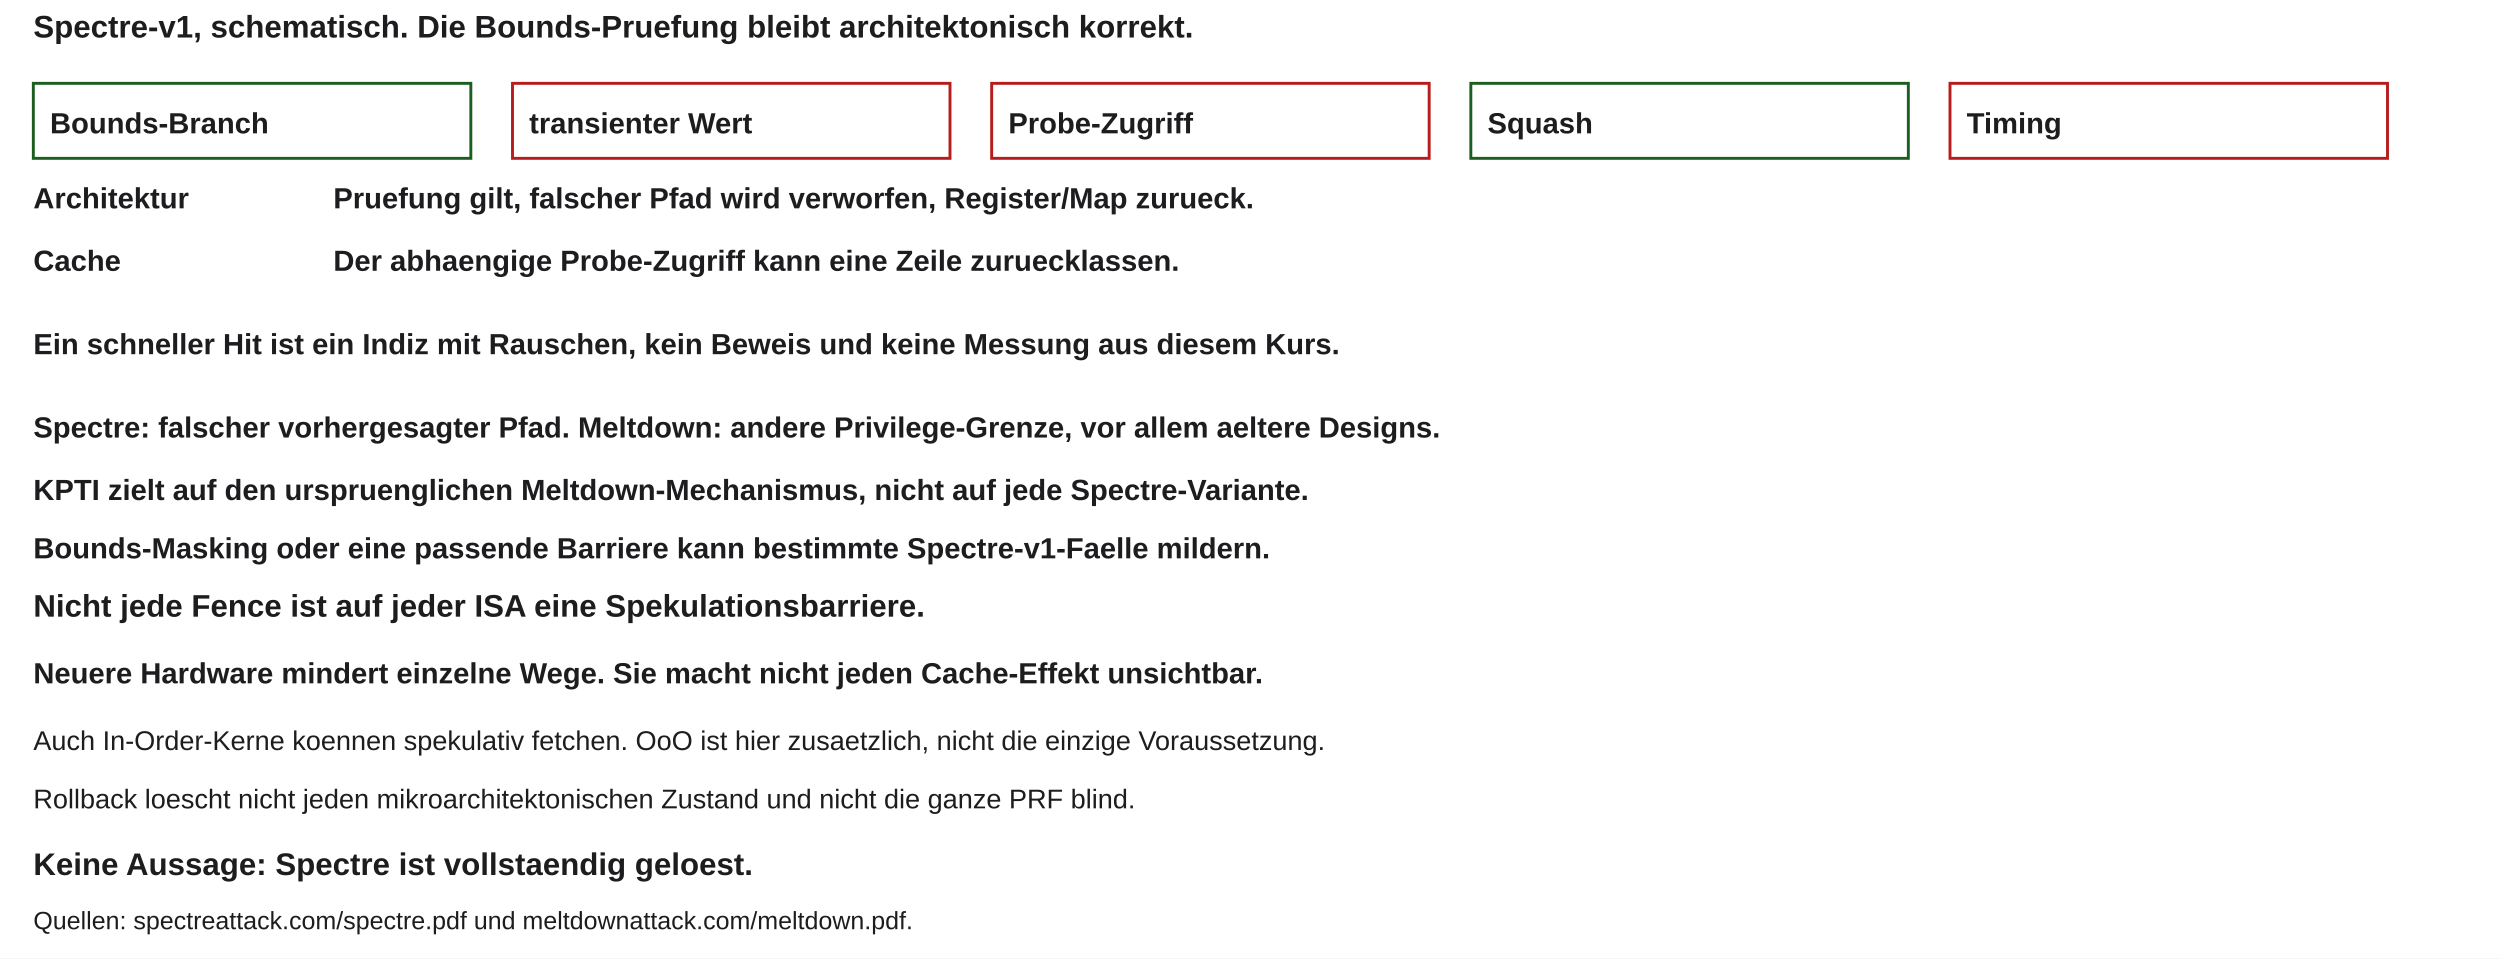
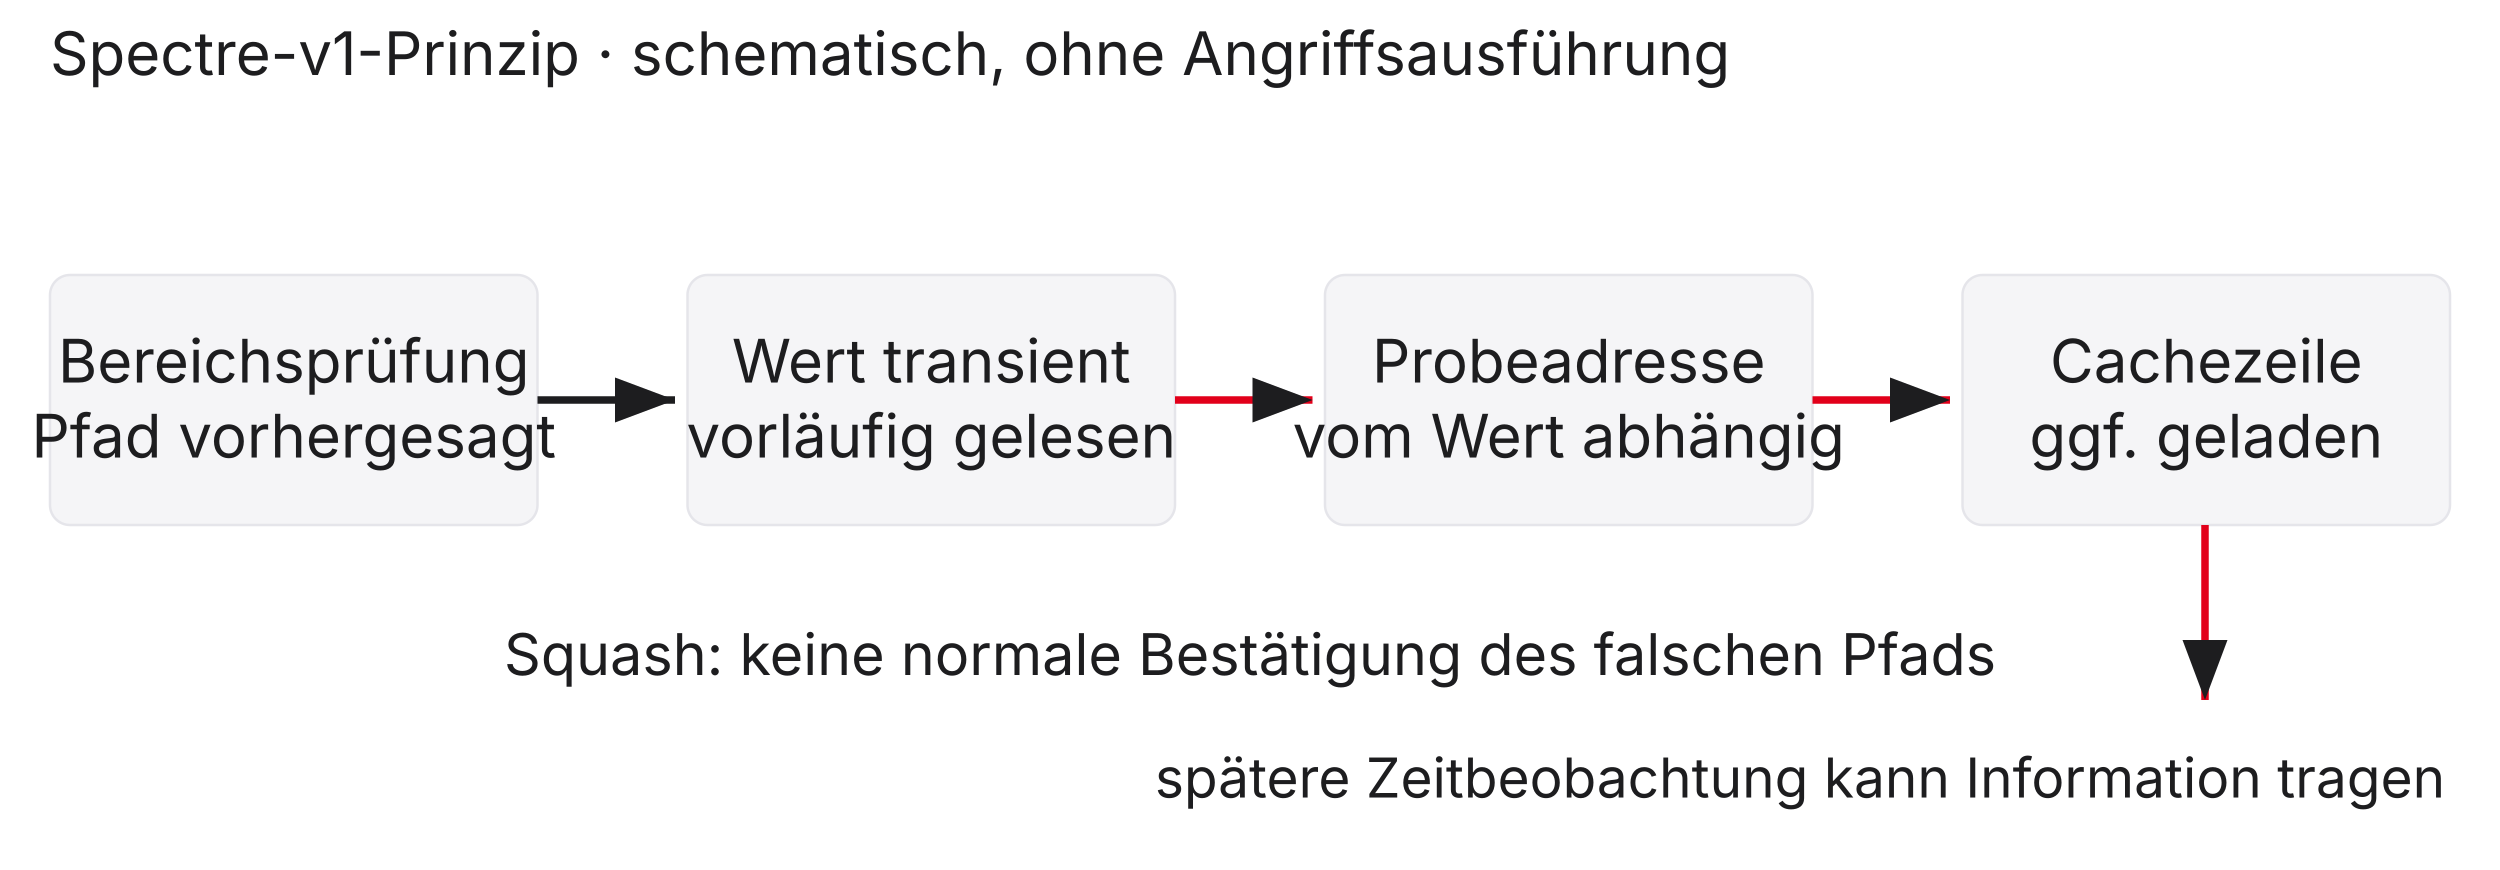
- <svg xmlns="http://www.w3.org/2000/svg" viewBox="0 0 1200 460" width="1200" height="460">
-   <rect width="1200" height="460" fill="#fff" />
-   <style>text{font-family:Arial,Helvetica,sans-serif;fill:#1D1D1F}</style>
-   <text x="16" y="18" font-size="15" font-weight="600" fill="#1D1D1F" text-anchor="start">Spectre-v1, schematisch. Die Bounds-Pruefung bleibt architektonisch korrekt.</text>
-   <rect x="16" y="40" width="210" height="36" fill="#fff" stroke="#1B5E20" stroke-width="1.4" />
-   <text x="24" y="64" font-size="14" font-weight="600" fill="#1B5E20" text-anchor="start">Bounds-Branch</text>
-   <rect x="246" y="40" width="210" height="36" fill="#fff" stroke="#B71C1C" stroke-width="1.4" />
-   <text x="254" y="64" font-size="14" font-weight="600" fill="#B71C1C" text-anchor="start">transienter Wert</text>
-   <rect x="476" y="40" width="210" height="36" fill="#fff" stroke="#B71C1C" stroke-width="1.4" />
-   <text x="484" y="64" font-size="14" font-weight="600" fill="#B71C1C" text-anchor="start">Probe-Zugriff</text>
-   <rect x="706" y="40" width="210" height="36" fill="#fff" stroke="#1B5E20" stroke-width="1.4" />
-   <text x="714" y="64" font-size="14" font-weight="600" fill="#1B5E20" text-anchor="start">Squash</text>
-   <rect x="936" y="40" width="210" height="36" fill="#fff" stroke="#B71C1C" stroke-width="1.4" />
-   <text x="944" y="64" font-size="14" font-weight="600" fill="#B71C1C" text-anchor="start">Timing</text>
-   <text x="16" y="100" font-size="14" font-weight="600" fill="#1B5E20" text-anchor="start">Architektur</text>
-   <text x="160" y="100" font-size="14" font-weight="600" fill="#1B5E20" text-anchor="start">Pruefung gilt, falscher Pfad wird verworfen, Register/Map zurueck.</text>
-   <text x="16" y="130" font-size="14" font-weight="600" fill="#B71C1C" text-anchor="start">Cache</text>
-   <text x="160" y="130" font-size="14" font-weight="600" fill="#B71C1C" text-anchor="start">Der abhaengige Probe-Zugriff kann eine Zeile zuruecklassen.</text>
-   <text x="16" y="170" font-size="14" font-weight="600" fill="#1D1D1F" text-anchor="start">Ein schneller Hit ist ein Indiz mit Rauschen, kein Beweis und keine Messung aus diesem Kurs.</text>
-   <text x="16" y="210" font-size="14" font-weight="600" fill="#1D1D1F" text-anchor="start">Spectre: falscher vorhergesagter Pfad. Meltdown: andere Privilege-Grenze, vor allem aeltere Designs.</text>
-   <text x="16" y="240" font-size="14" font-weight="600" fill="#1565C0" text-anchor="start">KPTI zielt auf den urspruenglichen Meltdown-Mechanismus, nicht auf jede Spectre-Variante.</text>
-   <text x="16" y="268" font-size="14" font-weight="600" fill="#E65100" text-anchor="start">Bounds-Masking oder eine passende Barriere kann bestimmte Spectre-v1-Faelle mildern.</text>
-   <text x="16" y="296" font-size="15" font-weight="600" fill="#B71C1C" text-anchor="start">Nicht jede Fence ist auf jeder ISA eine Spekulationsbarriere.</text>
-   <text x="16" y="328" font-size="14" font-weight="600" fill="#1D1D1F" text-anchor="start">Neuere Hardware mindert einzelne Wege. Sie macht nicht jeden Cache-Effekt unsichtbar.</text>
-   <text x="16" y="360" font-size="13" font-weight="400" fill="#5F6368" text-anchor="start">Auch In-Order-Kerne koennen spekulativ fetchen. OoO ist hier zusaetzlich, nicht die einzige Voraussetzung.</text>
-   <text x="16" y="388" font-size="13" font-weight="400" fill="#5F6368" text-anchor="start">Rollback loescht nicht jeden mikroarchitektonischen Zustand und nicht die ganze PRF blind.</text>
-   <text x="16" y="420" font-size="15" font-weight="600" fill="#B71C1C" text-anchor="start">Keine Aussage: Spectre ist vollstaendig geloest.</text>
-   <text x="16" y="446" font-size="12" font-weight="400" fill="#5F6368" text-anchor="start">Quellen: spectreattack.com/spectre.pdf und meltdownattack.com/meltdown.pdf.</text>
+ <svg xmlns="http://www.w3.org/2000/svg" width="1000" height="348" viewBox="0 0 1000 348" role="img" aria-labelledby="title">
+   <style>text{font-family:Inter,Arial,Helvetica,sans-serif;font-weight:400}</style>
+   <defs>
+     <marker id="arrow" markerWidth="10" markerHeight="10" refX="8" refY="3" orient="auto" markerUnits="strokeWidth">
+       <path d="M0,0 L8,3 L0,6" fill="#1D1D1F" />
+     </marker>
+   </defs>
+   <rect width="1000" height="348" fill="#FFFFFF" />
+   <text x="20" y="30" font-size="24" fill="#1D1D1F" text-anchor="start">Spectre-v1-Prinzip · schematisch, ohne Angriffsausführung</text>
+   <rect x="20" y="110" width="195" height="100" rx="8" fill="#F5F5F7" stroke="#E5E5EA" />
+   <text x="117.5" y="153.0" font-size="24" fill="#1D1D1F" text-anchor="middle">Bereichsprüfung</text>
+   <text x="117.5" y="183.0" font-size="24" fill="#1D1D1F" text-anchor="middle">Pfad vorhergesagt</text>
+   <rect x="275" y="110" width="195" height="100" rx="8" fill="#F5F5F7" stroke="#E5E5EA" />
+   <text x="372.5" y="153.0" font-size="24" fill="#1D1D1F" text-anchor="middle">Wert transient</text>
+   <text x="372.5" y="183.0" font-size="24" fill="#1D1D1F" text-anchor="middle">vorläufig gelesen</text>
+   <rect x="530" y="110" width="195" height="100" rx="8" fill="#F5F5F7" stroke="#E5E5EA" />
+   <text x="627.5" y="153.0" font-size="24" fill="#1D1D1F" text-anchor="middle">Probeadresse</text>
+   <text x="627.5" y="183.0" font-size="24" fill="#1D1D1F" text-anchor="middle">vom Wert abhängig</text>
+   <rect x="785" y="110" width="195" height="100" rx="8" fill="#F5F5F7" stroke="#E5E5EA" />
+   <text x="882.5" y="153.0" font-size="24" fill="#1D1D1F" text-anchor="middle">Cachezeile</text>
+   <text x="882.5" y="183.0" font-size="24" fill="#1D1D1F" text-anchor="middle">ggf. geladen</text>
+   <line x1="215" y1="160" x2="270" y2="160" stroke="#1D1D1F" stroke-width="3" marker-end="url(#arrow)" />
+   <line x1="470" y1="160" x2="525" y2="160" stroke="#E2001A" stroke-width="3" marker-end="url(#arrow)" />
+   <line x1="725" y1="160" x2="780" y2="160" stroke="#E2001A" stroke-width="3" marker-end="url(#arrow)" />
+   <line x1="882" y1="210" x2="882" y2="280" stroke="#E2001A" stroke-width="3" marker-end="url(#arrow)" />
+   <text x="500" y="270" font-size="23" fill="#1D1D1F" text-anchor="middle">Squash: keine normale Bestätigung des falschen Pfads</text>
+   <text x="720" y="319" font-size="22" fill="#1D1D1F" text-anchor="middle">spätere Zeitbeobachtung kann Information tragen</text>
</svg>
